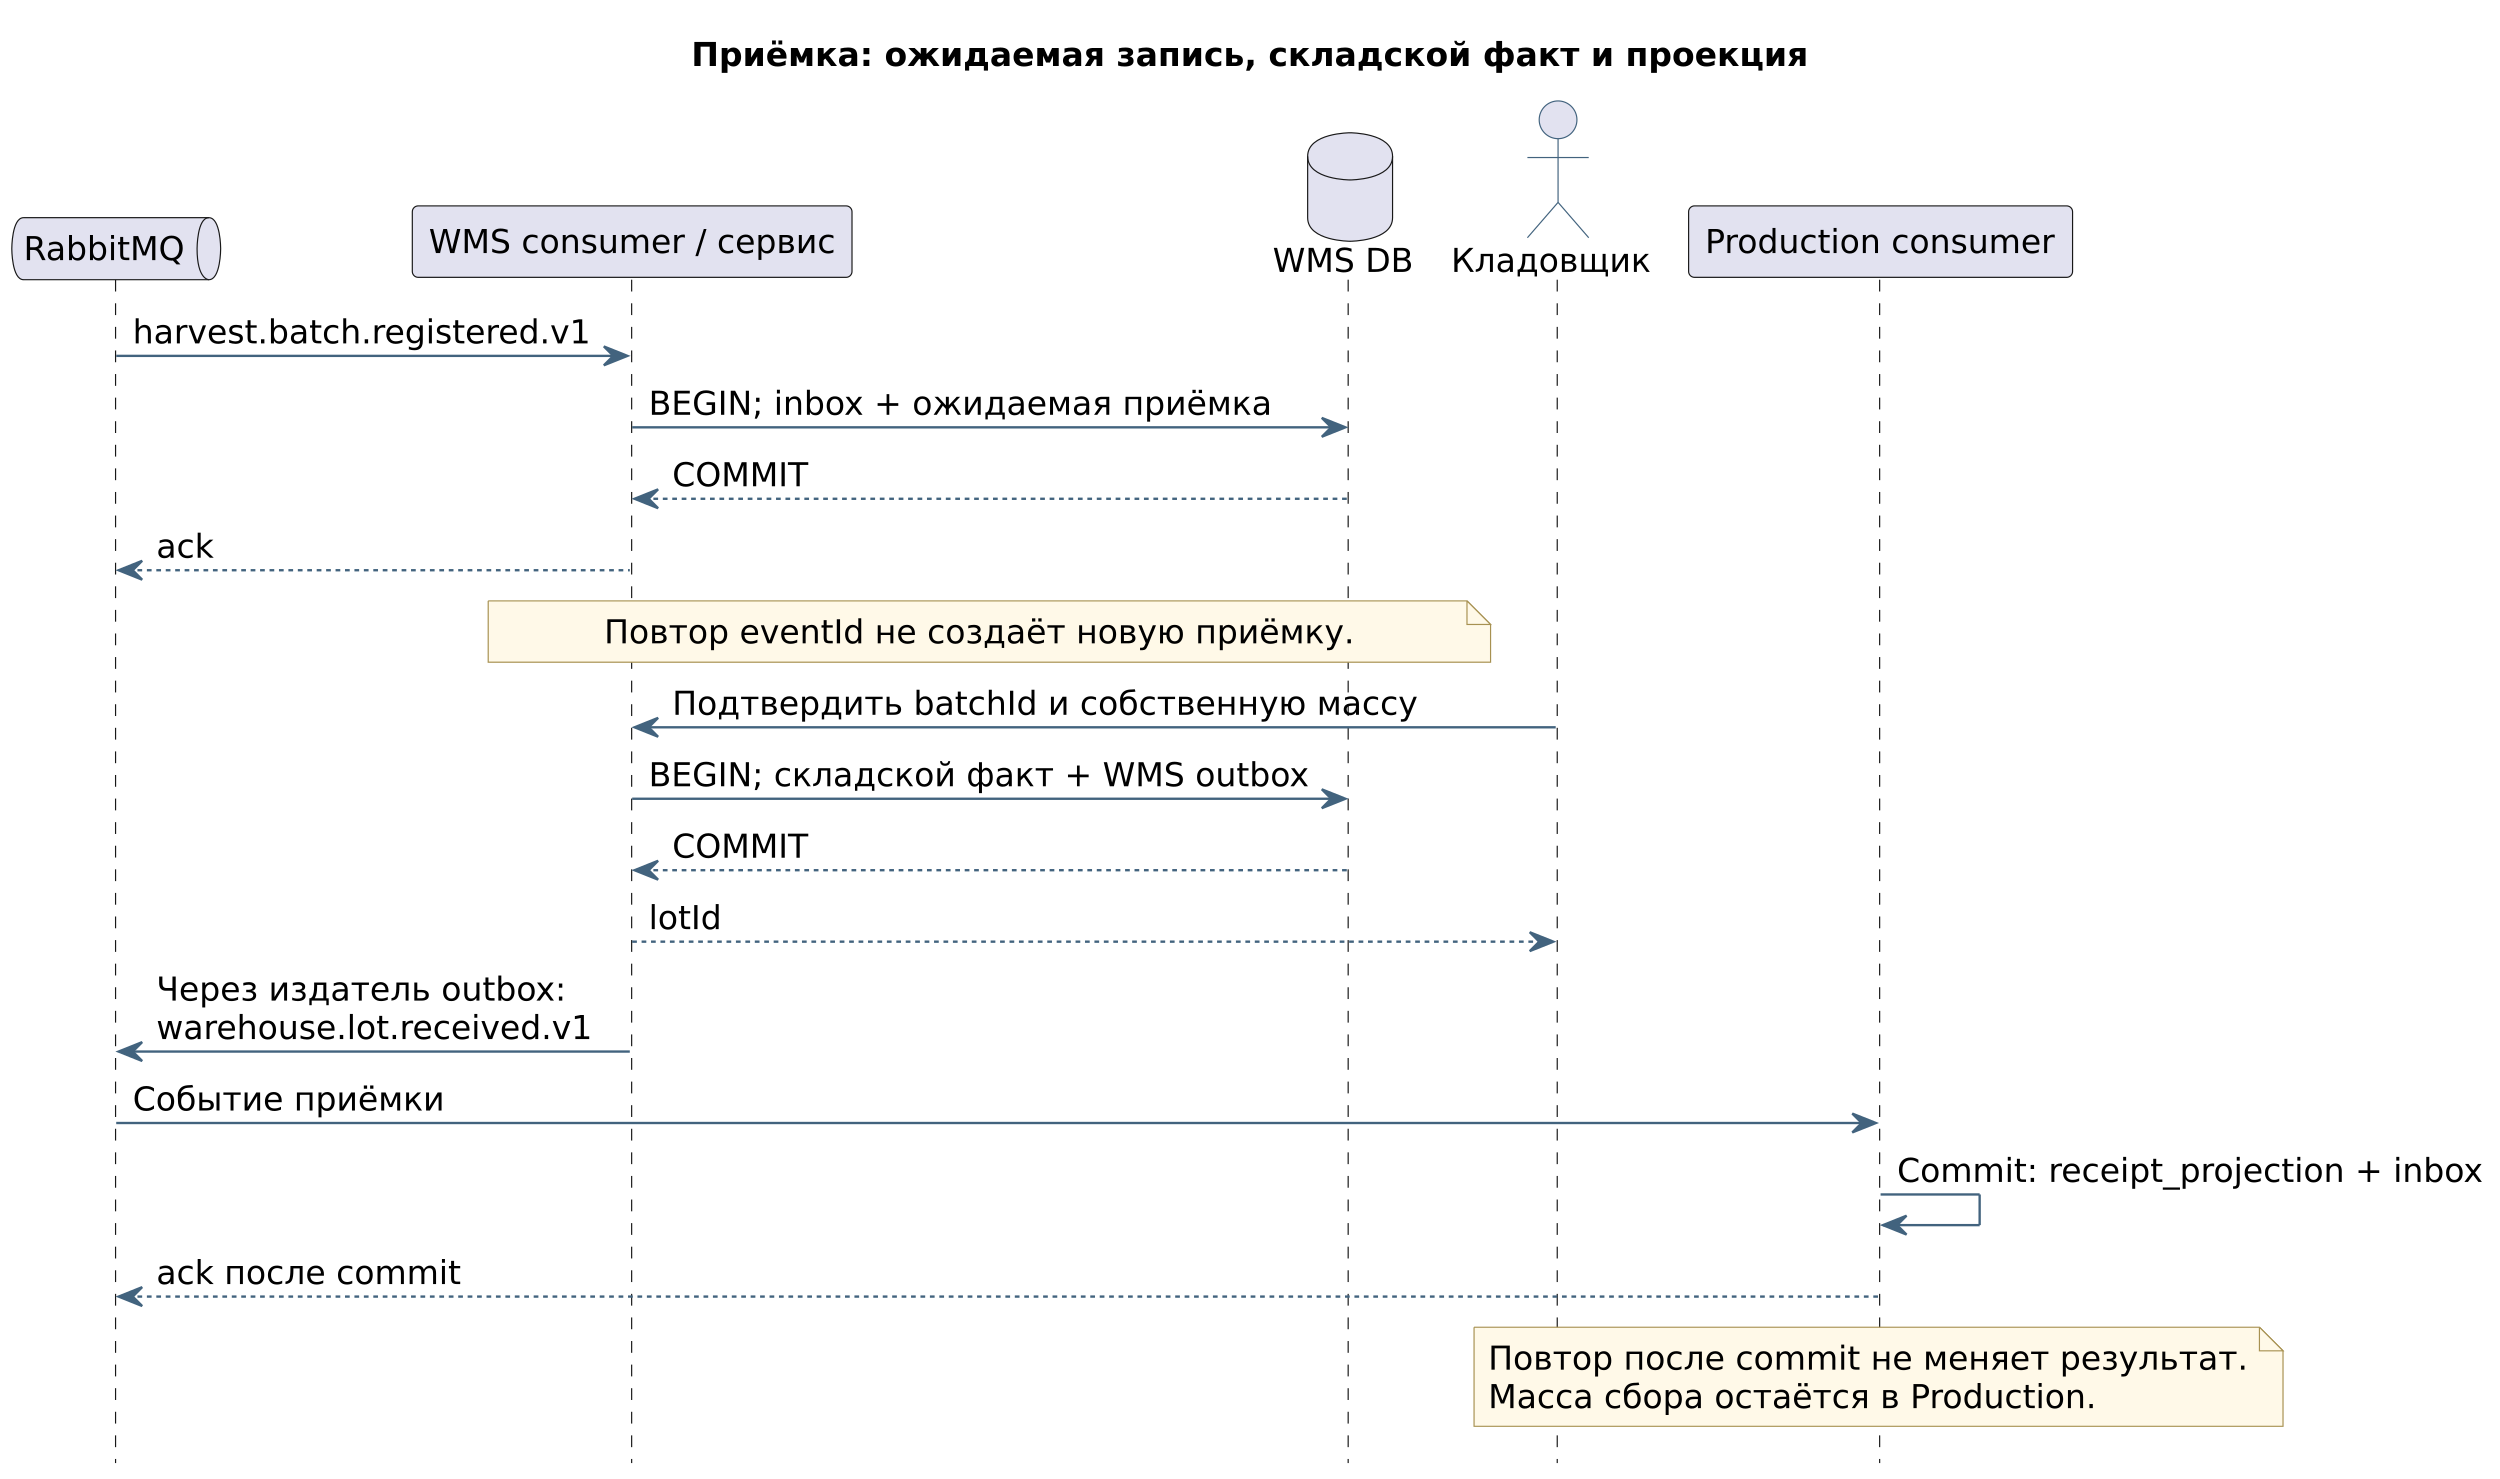
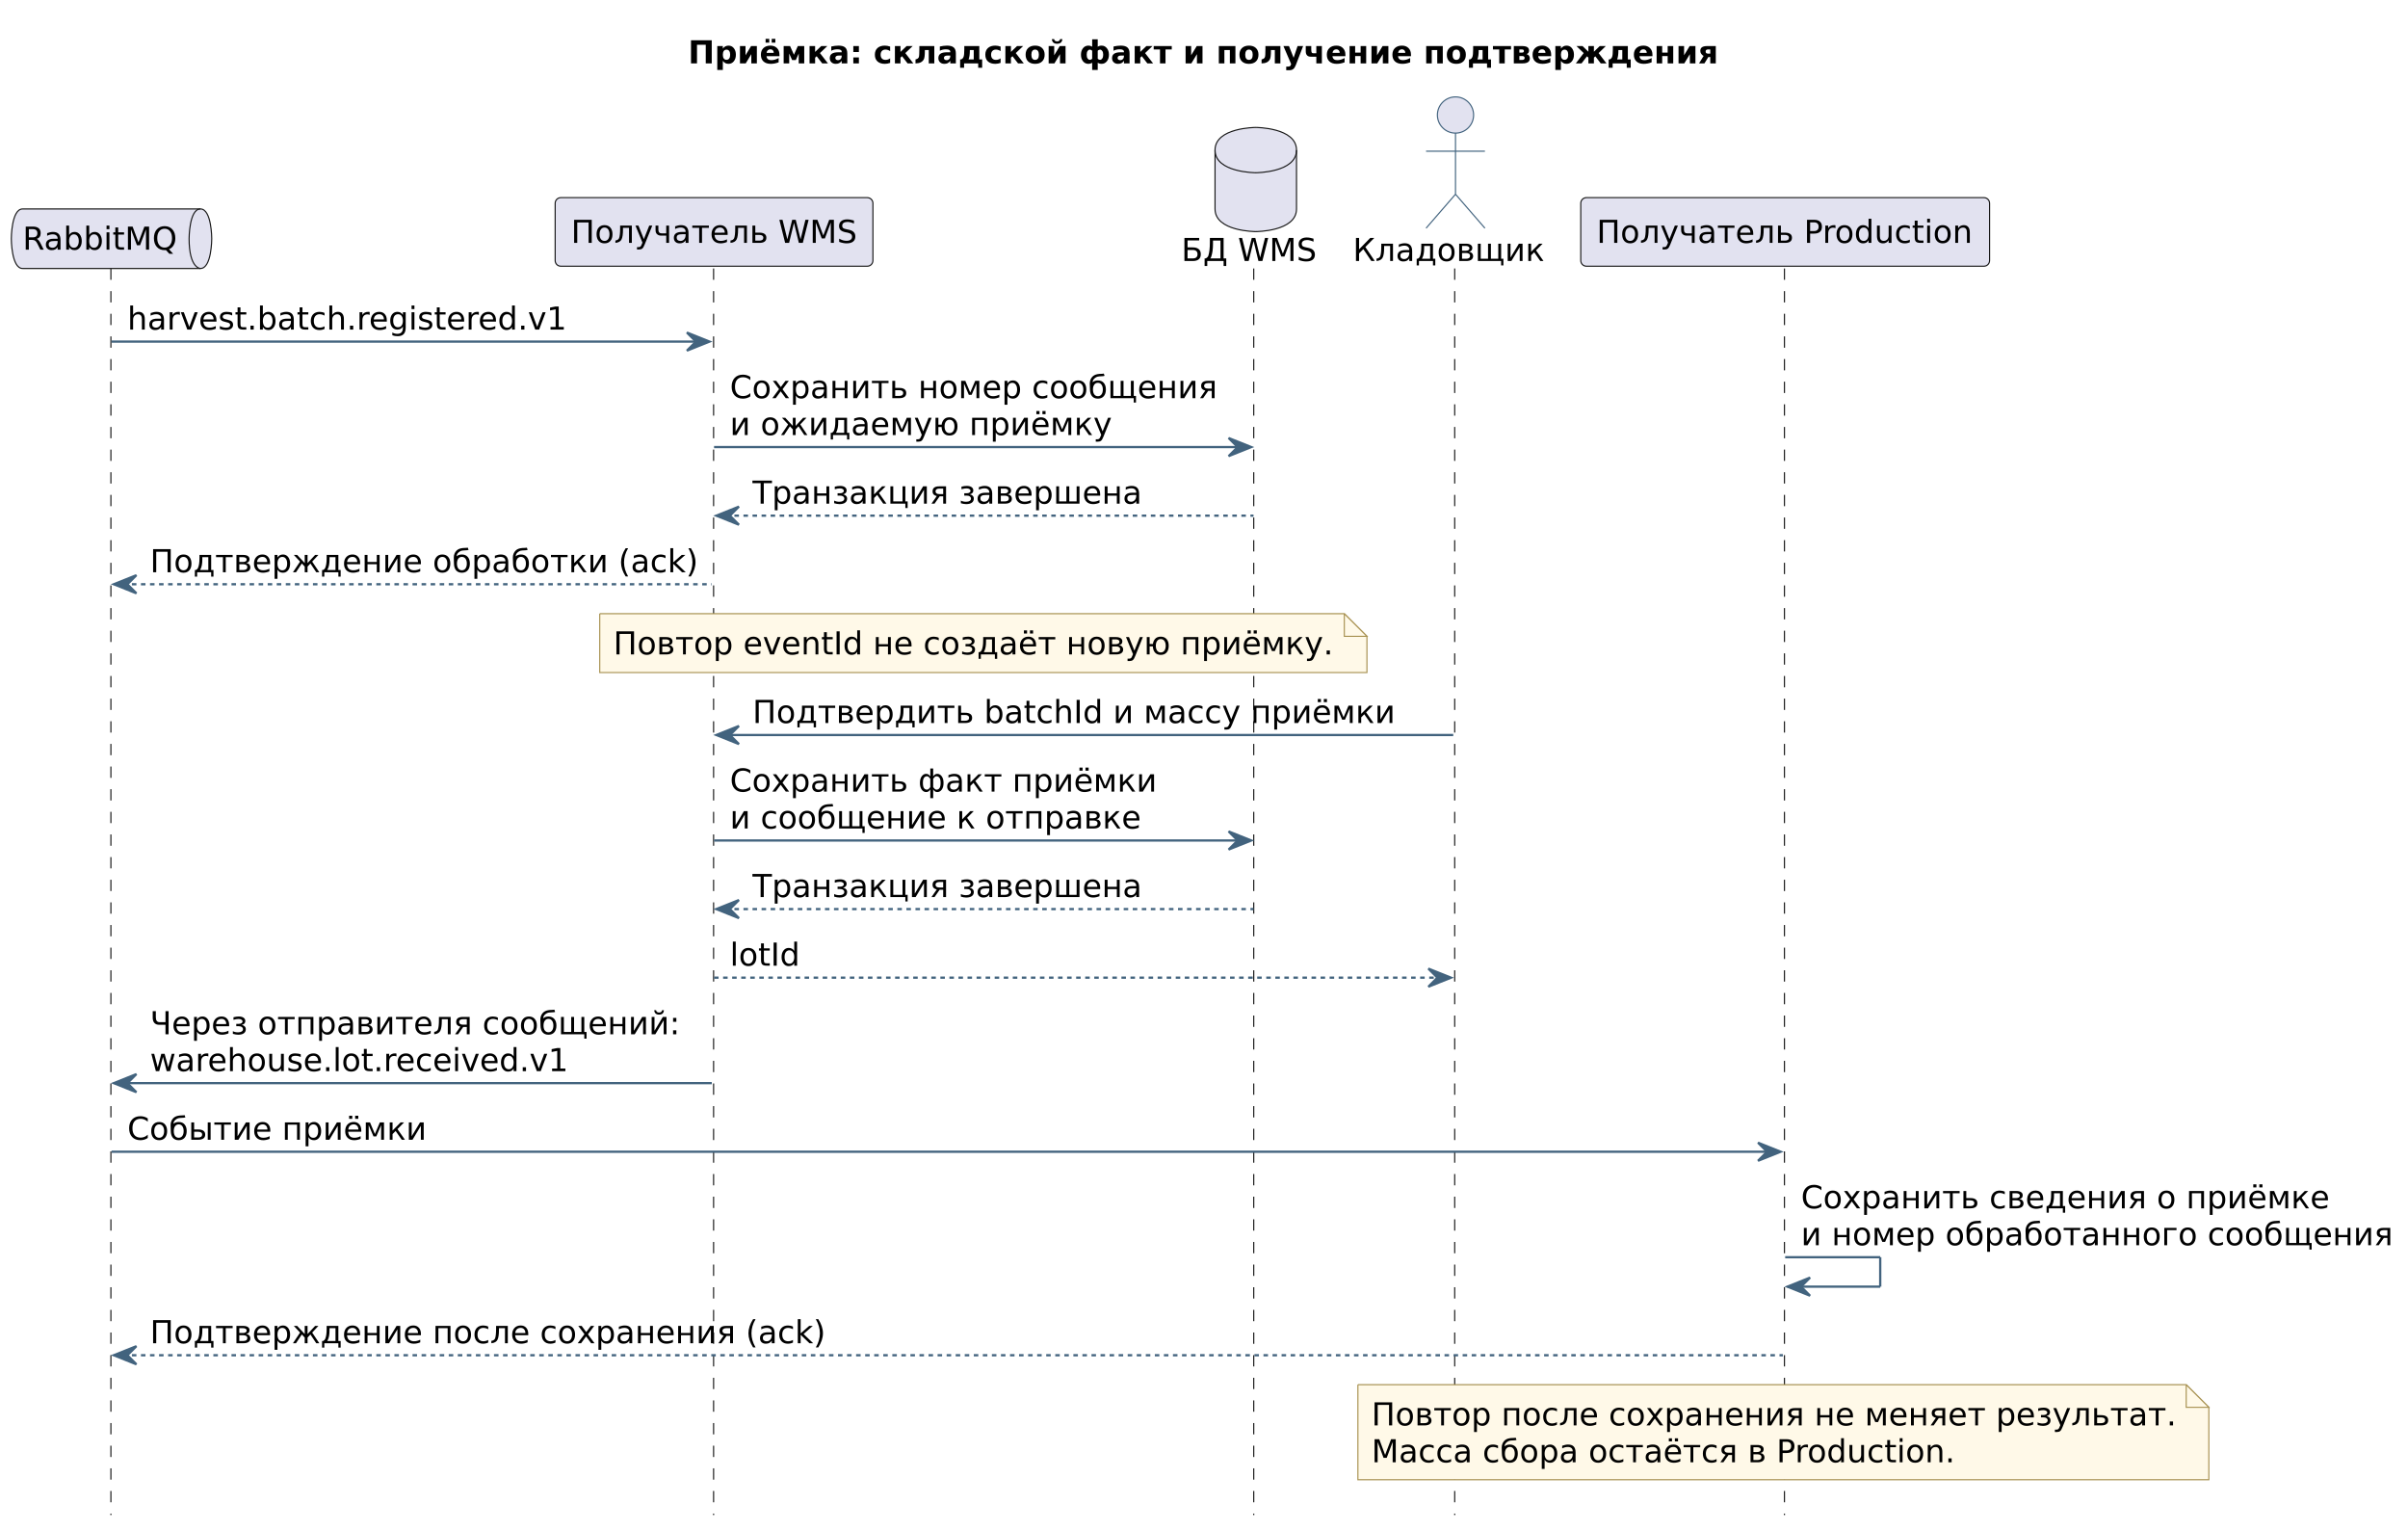
- <svg xmlns="http://www.w3.org/2000/svg" contentStyleType="text/css" data-diagram-type="SEQUENCE" height="627px" preserveAspectRatio="none" style="width:1060px;height:627px;background:#FFFFFF;" version="1.1" viewBox="0 0 1060 627" width="1060px" zoomAndPan="magnify">
+ <svg xmlns="http://www.w3.org/2000/svg" contentStyleType="text/css" data-diagram-type="SEQUENCE" height="676px" preserveAspectRatio="none" style="width:1064px;height:676px;background:#FFFFFF;" version="1.1" viewBox="0 0 1064 676" width="1064px" zoomAndPan="magnify">
  <defs />
  <g>
-     <text fill="#000000" font-family="DejaVu Sans" font-size="14" font-weight="bold" lengthAdjust="spacing" textLength="473.587" x="293.123" y="27.995">Приёмка: ожидаемая запись, складской факт и проекция</text>
+     <text fill="#000000" font-family="DejaVu Sans" font-size="14" font-weight="bold" lengthAdjust="spacing" textLength="455.253" x="304.05" y="27.995">Приёмка: складской факт и получение подтверждения</text>
    <g class="participant-lifeline" data-entity-uid="part1" data-qualified-name="MQ" id="part1-lifeline">
      <g>
-         <rect fill="#000000" fill-opacity="0" height="501.75" width="8" x="45.279" y="118.594" />
-         <line style="stroke:#181818;stroke-width:0.5;stroke-dasharray:5,5;" x1="49" x2="49" y1="118.594" y2="620.344" />
+         <rect fill="#000000" fill-opacity="0" height="550.641" width="8" x="45.279" y="118.594" />
+         <line style="stroke:#181818;stroke-width:0.5;stroke-dasharray:5,5;" x1="49" x2="49" y1="118.594" y2="669.234" />
      </g>
    </g>
    <g class="participant-lifeline" data-entity-uid="part2" data-qualified-name="WMS" id="part2-lifeline">
      <g>
-         <rect fill="#000000" fill-opacity="0" height="501.75" width="8" x="264.035" y="118.594" />
-         <line style="stroke:#181818;stroke-width:0.5;stroke-dasharray:5,5;" x1="267.82" x2="267.82" y1="118.594" y2="620.344" />
+         <rect fill="#000000" fill-opacity="0" height="550.641" width="8" x="311.51" y="118.594" />
+         <line style="stroke:#181818;stroke-width:0.5;stroke-dasharray:5,5;" x1="315.309" x2="315.309" y1="118.594" y2="669.234" />
      </g>
    </g>
    <g class="participant-lifeline" data-entity-uid="part3" data-qualified-name="WDB" id="part3-lifeline">
      <g>
-         <rect fill="#000000" fill-opacity="0" height="501.75" width="8" x="568.445" y="118.594" />
-         <line style="stroke:#181818;stroke-width:0.5;stroke-dasharray:5,5;" x1="571.623" x2="571.623" y1="118.594" y2="620.344" />
+         <rect fill="#000000" fill-opacity="0" height="550.641" width="8" x="550.876" y="118.594" />
+         <line style="stroke:#181818;stroke-width:0.5;stroke-dasharray:5,5;" x1="553.976" x2="553.976" y1="118.594" y2="669.234" />
      </g>
    </g>
    <g class="participant-lifeline" data-entity-uid="part4" data-qualified-name="User" id="part4-lifeline">
      <g>
-         <rect fill="#000000" fill-opacity="0" height="501.75" width="8" x="656.619" y="118.594" />
-         <line style="stroke:#181818;stroke-width:0.5;stroke-dasharray:5,5;" x1="660.267" x2="660.267" y1="118.594" y2="620.344" />
+         <rect fill="#000000" fill-opacity="0" height="550.641" width="8" x="639.129" y="118.594" />
+         <line style="stroke:#181818;stroke-width:0.5;stroke-dasharray:5,5;" x1="642.777" x2="642.777" y1="118.594" y2="669.234" />
      </g>
    </g>
    <g class="participant-lifeline" data-entity-uid="part5" data-qualified-name="PC" id="part5-lifeline">
      <g>
-         <rect fill="#000000" fill-opacity="0" height="501.75" width="8" x="793.37" y="118.594" />
-         <line style="stroke:#181818;stroke-width:0.5;stroke-dasharray:5,5;" x1="796.971" x2="796.971" y1="118.594" y2="620.344" />
+         <rect fill="#000000" fill-opacity="0" height="550.641" width="8" x="784.797" y="118.594" />
+         <line style="stroke:#181818;stroke-width:0.5;stroke-dasharray:5,5;" x1="788.481" x2="788.481" y1="118.594" y2="669.234" />
      </g>
    </g>
    <g class="participant participant-head" data-entity-uid="part1" data-qualified-name="MQ" id="part1-head">
      <path d="M10,92.297 L88.558,92.297 C93.558,92.297 93.558,105.445 93.558,105.445 C93.558,105.445 93.558,118.594 88.558,118.594 L10,118.594 C5,118.594 5,105.445 5,105.445 C5,105.445 5,92.297 10,92.297" fill="#E2E2F0" style="stroke:#181818;stroke-width:0.5;" />
      <path d="M88.558,92.297 C83.558,92.297 83.558,105.445 83.558,105.445 C83.558,118.594 88.558,118.594 88.558,118.594" fill="none" style="stroke:#181818;stroke-width:0.5;" />
      <text fill="#000000" font-family="DejaVu Sans" font-size="14" lengthAdjust="spacing" textLength="68.558" x="10" y="110.292">RabbitMQ</text>
    </g>
    <g class="participant participant-head" data-entity-uid="part2" data-qualified-name="WMS" id="part2-head">
-       <rect fill="#E2E2F0" height="30.297" rx="2.5" ry="2.5" style="stroke:#181818;stroke-width:0.5;" width="186.43" x="174.82" y="87.297" />
-       <text fill="#000000" font-family="DejaVu Sans" font-size="14" lengthAdjust="spacing" textLength="172.43" x="181.82" y="107.292">WMS consumer / сервис</text>
+       <rect fill="#E2E2F0" height="30.297" rx="2.5" ry="2.5" style="stroke:#181818;stroke-width:0.5;" width="140.403" x="245.309" y="87.297" />
+       <text fill="#000000" font-family="DejaVu Sans" font-size="14" lengthAdjust="spacing" textLength="126.403" x="252.309" y="107.292">Получатель WMS</text>
    </g>
    <g class="participant participant-head" data-entity-uid="part3" data-qualified-name="WDB" id="part3-head">
-       <text fill="#000000" font-family="DejaVu Sans" font-size="14" lengthAdjust="spacing" textLength="59.644" x="539.623" y="115.292">WMS DB</text>
-       <path d="M554.445,66.297 C554.445,56.297 572.445,56.297 572.445,56.297 C572.445,56.297 590.445,56.297 590.445,66.297 L590.445,92.297 C590.445,102.297 572.445,102.297 572.445,102.297 C572.445,102.297 554.445,102.297 554.445,92.297 L554.445,66.297" fill="#E2E2F0" style="stroke:#181818;stroke-width:0.5;" />
-       <path d="M554.445,66.297 C554.445,76.297 572.445,76.297 572.445,76.297 C572.445,76.297 590.445,76.297 590.445,66.297" fill="none" style="stroke:#181818;stroke-width:0.5;" />
+       <text fill="#000000" font-family="DejaVu Sans" font-size="14" lengthAdjust="spacing" textLength="59.801" x="521.976" y="115.292">БД WMS</text>
+       <path d="M536.876,66.297 C536.876,56.297 554.876,56.297 554.876,56.297 C554.876,56.297 572.876,56.297 572.876,66.297 L572.876,92.297 C572.876,102.297 554.876,102.297 554.876,102.297 C554.876,102.297 536.876,102.297 536.876,92.297 L536.876,66.297" fill="#E2E2F0" style="stroke:#181818;stroke-width:0.5;" />
+       <path d="M536.876,66.297 C536.876,76.297 554.876,76.297 554.876,76.297 C554.876,76.297 572.876,76.297 572.876,66.297" fill="none" style="stroke:#181818;stroke-width:0.5;" />
    </g>
    <g class="participant participant-head" data-entity-uid="part4" data-qualified-name="User" id="part4-head">
-       <text fill="#000000" font-family="DejaVu Sans" font-size="14" lengthAdjust="spacing" textLength="84.704" x="615.267" y="115.292">Кладовщик</text>
-       <ellipse cx="660.619" cy="50.797" fill="#E2E2F0" rx="8" ry="8" style="stroke:#42637E;stroke-width:0.5;" />
-       <path d="M660.619,58.797 L660.619,85.797 M647.619,66.797 L673.619,66.797 M660.619,85.797 L647.619,100.797 M660.619,85.797 L673.619,100.797" fill="none" style="stroke:#42637E;stroke-width:0.5;" />
+       <text fill="#000000" font-family="DejaVu Sans" font-size="14" lengthAdjust="spacing" textLength="84.704" x="597.777" y="115.292">Кладовщик</text>
+       <ellipse cx="643.129" cy="50.797" fill="#E2E2F0" rx="8" ry="8" style="stroke:#42637E;stroke-width:0.5;" />
+       <path d="M643.129,58.797 L643.129,85.797 M630.129,66.797 L656.129,66.797 M643.129,85.797 L630.129,100.797 M643.129,85.797 L656.129,100.797" fill="none" style="stroke:#42637E;stroke-width:0.5;" />
    </g>
    <g class="participant participant-head" data-entity-uid="part5" data-qualified-name="PC" id="part5-head">
-       <rect fill="#E2E2F0" height="30.297" rx="2.5" ry="2.5" style="stroke:#181818;stroke-width:0.5;" width="162.798" x="715.971" y="87.297" />
-       <text fill="#000000" font-family="DejaVu Sans" font-size="14" lengthAdjust="spacing" textLength="148.798" x="722.971" y="107.292">Production consumer</text>
+       <rect fill="#E2E2F0" height="30.297" rx="2.5" ry="2.5" style="stroke:#181818;stroke-width:0.5;" width="180.633" x="698.481" y="87.297" />
+       <text fill="#000000" font-family="DejaVu Sans" font-size="14" lengthAdjust="spacing" textLength="166.633" x="705.481" y="107.292">Получатель Production</text>
    </g>
    <g class="message" data-entity-1="part1" data-entity-2="part2" id="msg1">
-       <polygon fill="#42637E" points="256.035,146.891,266.035,150.891,256.035,154.891,260.035,150.891" style="stroke:#42637E;stroke-width:1;" />
-       <line style="stroke:#42637E;stroke-width:1;" x1="49.279" x2="262.035" y1="150.891" y2="150.891" />
+       <polygon fill="#42637E" points="303.51,146.891,313.51,150.891,303.51,154.891,307.51,150.891" style="stroke:#42637E;stroke-width:1;" />
+       <line style="stroke:#42637E;stroke-width:1;" x1="49.279" x2="309.51" y1="150.891" y2="150.891" />
      <text fill="#000000" font-family="DejaVu Sans" font-size="14" lengthAdjust="spacing" textLength="194.756" x="56.279" y="145.589">harvest.batch.registered.v1</text>
    </g>
    <g class="message" data-entity-1="part2" data-entity-2="part3" id="msg2">
-       <polygon fill="#42637E" points="560.445,177.188,570.445,181.188,560.445,185.188,564.445,181.188" style="stroke:#42637E;stroke-width:1;" />
-       <line style="stroke:#42637E;stroke-width:1;" x1="268.035" x2="566.445" y1="181.188" y2="181.188" />
-       <text fill="#000000" font-family="DejaVu Sans" font-size="14" lengthAdjust="spacing" textLength="264.708" x="275.035" y="175.886">BEGIN; inbox + ожидаемая приёмка</text>
+       <polygon fill="#42637E" points="542.876,193.484,552.876,197.484,542.876,201.484,546.876,197.484" style="stroke:#42637E;stroke-width:1;" />
+       <line style="stroke:#42637E;stroke-width:1;" x1="315.51" x2="548.876" y1="197.484" y2="197.484" />
+       <text fill="#000000" font-family="DejaVu Sans" font-size="14" lengthAdjust="spacing" textLength="215.366" x="322.51" y="175.886">Сохранить номер сообщения</text>
+       <text fill="#000000" font-family="DejaVu Sans" font-size="14" lengthAdjust="spacing" textLength="168.834" x="322.51" y="192.183">и ожидаемую приёмку</text>
    </g>
    <g class="message" data-entity-1="part3" data-entity-2="part2" id="msg3">
-       <polygon fill="#42637E" points="279.035,207.484,269.035,211.484,279.035,215.484,275.035,211.484" style="stroke:#42637E;stroke-width:1;" />
-       <line style="stroke:#42637E;stroke-width:1;stroke-dasharray:2,2;" x1="273.035" x2="571.445" y1="211.484" y2="211.484" />
-       <text fill="#000000" font-family="DejaVu Sans" font-size="14" lengthAdjust="spacing" textLength="57.634" x="285.035" y="206.183">COMMIT</text>
+       <polygon fill="#42637E" points="326.51,223.781,316.51,227.781,326.51,231.781,322.51,227.781" style="stroke:#42637E;stroke-width:1;" />
+       <line style="stroke:#42637E;stroke-width:1;stroke-dasharray:2,2;" x1="320.51" x2="553.876" y1="227.781" y2="227.781" />
+       <text fill="#000000" font-family="DejaVu Sans" font-size="14" lengthAdjust="spacing" textLength="172.081" x="332.51" y="222.48">Транзакция завершена</text>
    </g>
    <g class="message" data-entity-1="part2" data-entity-2="part1" id="msg4">
-       <polygon fill="#42637E" points="60.279,237.781,50.279,241.781,60.279,245.781,56.279,241.781" style="stroke:#42637E;stroke-width:1;" />
-       <line style="stroke:#42637E;stroke-width:1;stroke-dasharray:2,2;" x1="54.279" x2="267.035" y1="241.781" y2="241.781" />
-       <text fill="#000000" font-family="DejaVu Sans" font-size="14" lengthAdjust="spacing" textLength="24.384" x="66.279" y="236.48">ack</text>
+       <polygon fill="#42637E" points="60.279,254.078,50.279,258.078,60.279,262.078,56.279,258.078" style="stroke:#42637E;stroke-width:1;" />
+       <line style="stroke:#42637E;stroke-width:1;stroke-dasharray:2,2;" x1="54.279" x2="314.51" y1="258.078" y2="258.078" />
+       <text fill="#000000" font-family="DejaVu Sans" font-size="14" lengthAdjust="spacing" textLength="242.231" x="66.279" y="252.776">Подтверждение обработки (ack)</text>
    </g>
-     <path d="M207,254.781 L207,280.781 L632,280.781 L632,264.781 L622,254.781 L207,254.781" fill="#FFF9E8" style="stroke:#A79151;stroke-width:0.5;" />
-     <path d="M622,254.781 L622,264.781 L632,264.781 L622,254.781" fill="#FFF9E8" style="stroke:#A79151;stroke-width:0.5;" />
-     <text fill="#000000" font-family="DejaVu Sans" font-size="14" lengthAdjust="spacing" textLength="318.138" x="256.154" y="272.776">Повтор eventId не создаёт новую приёмку.</text>
+     <path d="M265,271.078 L265,297.078 L604,297.078 L604,281.078 L594,271.078 L265,271.078" fill="#FFF9E8" style="stroke:#A79151;stroke-width:0.5;" />
+     <path d="M594,271.078 L594,281.078 L604,281.078 L594,271.078" fill="#FFF9E8" style="stroke:#A79151;stroke-width:0.5;" />
+     <text fill="#000000" font-family="DejaVu Sans" font-size="14" lengthAdjust="spacing" textLength="318.138" x="271" y="289.073">Повтор eventId не создаёт новую приёмку.</text>
    <g class="message" data-entity-1="part4" data-entity-2="part2" id="msg5">
-       <polygon fill="#42637E" points="279.035,304.375,269.035,308.375,279.035,312.375,275.035,308.375" style="stroke:#42637E;stroke-width:1;" />
-       <line style="stroke:#42637E;stroke-width:1;" x1="273.035" x2="659.619" y1="308.375" y2="308.375" />
-       <text fill="#000000" font-family="DejaVu Sans" font-size="14" lengthAdjust="spacing" textLength="316.114" x="285.035" y="303.073">Подтвердить batchId и собственную массу</text>
+       <polygon fill="#42637E" points="326.51,320.672,316.51,324.672,326.51,328.672,322.51,324.672" style="stroke:#42637E;stroke-width:1;" />
+       <line style="stroke:#42637E;stroke-width:1;" x1="320.51" x2="642.129" y1="324.672" y2="324.672" />
+       <text fill="#000000" font-family="DejaVu Sans" font-size="14" lengthAdjust="spacing" textLength="283.992" x="332.51" y="319.37">Подтвердить batchId и массу приёмки</text>
    </g>
    <g class="message" data-entity-1="part2" data-entity-2="part3" id="msg6">
-       <polygon fill="#42637E" points="560.445,334.672,570.445,338.672,560.445,342.672,564.445,338.672" style="stroke:#42637E;stroke-width:1;" />
-       <line style="stroke:#42637E;stroke-width:1;" x1="268.035" x2="566.445" y1="338.672" y2="338.672" />
-       <text fill="#000000" font-family="DejaVu Sans" font-size="14" lengthAdjust="spacing" textLength="280.41" x="275.035" y="333.37">BEGIN; складской факт + WMS outbox</text>
+       <polygon fill="#42637E" points="542.876,367.266,552.876,371.266,542.876,375.266,546.876,371.266" style="stroke:#42637E;stroke-width:1;" />
+       <line style="stroke:#42637E;stroke-width:1;" x1="315.51" x2="548.876" y1="371.266" y2="371.266" />
+       <text fill="#000000" font-family="DejaVu Sans" font-size="14" lengthAdjust="spacing" textLength="188.679" x="322.51" y="349.667">Сохранить факт приёмки</text>
+       <text fill="#000000" font-family="DejaVu Sans" font-size="14" lengthAdjust="spacing" textLength="181.692" x="322.51" y="365.964">и сообщение к отправке</text>
    </g>
    <g class="message" data-entity-1="part3" data-entity-2="part2" id="msg7">
-       <polygon fill="#42637E" points="279.035,364.969,269.035,368.969,279.035,372.969,275.035,368.969" style="stroke:#42637E;stroke-width:1;" />
-       <line style="stroke:#42637E;stroke-width:1;stroke-dasharray:2,2;" x1="273.035" x2="571.445" y1="368.969" y2="368.969" />
-       <text fill="#000000" font-family="DejaVu Sans" font-size="14" lengthAdjust="spacing" textLength="57.634" x="285.035" y="363.667">COMMIT</text>
+       <polygon fill="#42637E" points="326.51,397.562,316.51,401.562,326.51,405.562,322.51,401.562" style="stroke:#42637E;stroke-width:1;" />
+       <line style="stroke:#42637E;stroke-width:1;stroke-dasharray:2,2;" x1="320.51" x2="553.876" y1="401.562" y2="401.562" />
+       <text fill="#000000" font-family="DejaVu Sans" font-size="14" lengthAdjust="spacing" textLength="172.081" x="332.51" y="396.261">Транзакция завершена</text>
    </g>
    <g class="message" data-entity-1="part2" data-entity-2="part4" id="msg8">
-       <polygon fill="#42637E" points="648.619,395.266,658.619,399.266,648.619,403.266,652.619,399.266" style="stroke:#42637E;stroke-width:1;" />
-       <line style="stroke:#42637E;stroke-width:1;stroke-dasharray:2,2;" x1="268.035" x2="654.619" y1="399.266" y2="399.266" />
-       <text fill="#000000" font-family="DejaVu Sans" font-size="14" lengthAdjust="spacing" textLength="30.96" x="275.035" y="393.964">lotId</text>
+       <polygon fill="#42637E" points="631.129,427.859,641.129,431.859,631.129,435.859,635.129,431.859" style="stroke:#42637E;stroke-width:1;" />
+       <line style="stroke:#42637E;stroke-width:1;stroke-dasharray:2,2;" x1="315.51" x2="637.129" y1="431.859" y2="431.859" />
+       <text fill="#000000" font-family="DejaVu Sans" font-size="14" lengthAdjust="spacing" textLength="30.96" x="322.51" y="426.558">lotId</text>
    </g>
    <g class="message" data-entity-1="part2" data-entity-2="part1" id="msg9">
-       <polygon fill="#42637E" points="60.279,441.859,50.279,445.859,60.279,449.859,56.279,445.859" style="stroke:#42637E;stroke-width:1;" />
-       <line style="stroke:#42637E;stroke-width:1;" x1="54.279" x2="267.035" y1="445.859" y2="445.859" />
-       <text fill="#000000" font-family="DejaVu Sans" font-size="14" lengthAdjust="spacing" textLength="174.207" x="66.279" y="424.261">Через издатель outbox:</text>
-       <text fill="#000000" font-family="DejaVu Sans" font-size="14" lengthAdjust="spacing" textLength="185.459" x="66.279" y="440.558">warehouse.lot.received.v1</text>
+       <polygon fill="#42637E" points="60.279,474.453,50.279,478.453,60.279,482.453,56.279,478.453" style="stroke:#42637E;stroke-width:1;" />
+       <line style="stroke:#42637E;stroke-width:1;" x1="54.279" x2="314.51" y1="478.453" y2="478.453" />
+       <text fill="#000000" font-family="DejaVu Sans" font-size="14" lengthAdjust="spacing" textLength="234.213" x="66.279" y="456.854">Через отправителя сообщений:</text>
+       <text fill="#000000" font-family="DejaVu Sans" font-size="14" lengthAdjust="spacing" textLength="185.459" x="66.279" y="473.151">warehouse.lot.received.v1</text>
    </g>
    <g class="message" data-entity-1="part1" data-entity-2="part5" id="msg10">
-       <polygon fill="#42637E" points="785.37,472.156,795.37,476.156,785.37,480.156,789.37,476.156" style="stroke:#42637E;stroke-width:1;" />
-       <line style="stroke:#42637E;stroke-width:1;" x1="49.279" x2="791.37" y1="476.156" y2="476.156" />
-       <text fill="#000000" font-family="DejaVu Sans" font-size="14" lengthAdjust="spacing" textLength="132.214" x="56.279" y="470.854">Событие приёмки</text>
+       <polygon fill="#42637E" points="776.797,504.75,786.797,508.75,776.797,512.75,780.797,508.75" style="stroke:#42637E;stroke-width:1;" />
+       <line style="stroke:#42637E;stroke-width:1;" x1="49.279" x2="782.797" y1="508.75" y2="508.75" />
+       <text fill="#000000" font-family="DejaVu Sans" font-size="14" lengthAdjust="spacing" textLength="132.214" x="56.279" y="503.448">Событие приёмки</text>
    </g>
    <g class="message" data-entity-1="part5" data-entity-2="part5" id="msg11">
-       <line style="stroke:#42637E;stroke-width:1;" x1="797.37" x2="839.37" y1="506.453" y2="506.453" />
-       <line style="stroke:#42637E;stroke-width:1;" x1="839.37" x2="839.37" y1="506.453" y2="519.453" />
-       <line style="stroke:#42637E;stroke-width:1;" x1="798.37" x2="839.37" y1="519.453" y2="519.453" />
-       <polygon fill="#42637E" points="808.37,515.453,798.37,519.453,808.37,523.453,804.37,519.453" style="stroke:#42637E;stroke-width:1;" />
-       <text fill="#000000" font-family="DejaVu Sans" font-size="14" lengthAdjust="spacing" textLength="249.464" x="804.37" y="501.151">Commit: receipt_projection + inbox</text>
+       <line style="stroke:#42637E;stroke-width:1;" x1="788.797" x2="830.797" y1="555.344" y2="555.344" />
+       <line style="stroke:#42637E;stroke-width:1;" x1="830.797" x2="830.797" y1="555.344" y2="568.344" />
+       <line style="stroke:#42637E;stroke-width:1;" x1="789.797" x2="830.797" y1="568.344" y2="568.344" />
+       <polygon fill="#42637E" points="799.797,564.344,789.797,568.344,799.797,572.344,795.797,568.344" style="stroke:#42637E;stroke-width:1;" />
+       <text fill="#000000" font-family="DejaVu Sans" font-size="14" lengthAdjust="spacing" textLength="233.577" x="795.797" y="533.745">Сохранить сведения о приёмке</text>
+       <text fill="#000000" font-family="DejaVu Sans" font-size="14" lengthAdjust="spacing" textLength="261.557" x="795.797" y="550.042">и номер обработанного сообщения</text>
    </g>
    <g class="message" data-entity-1="part5" data-entity-2="part1" id="msg12">
-       <polygon fill="#42637E" points="60.279,545.75,50.279,549.75,60.279,553.75,56.279,549.75" style="stroke:#42637E;stroke-width:1;" />
-       <line style="stroke:#42637E;stroke-width:1;stroke-dasharray:2,2;" x1="54.279" x2="796.37" y1="549.75" y2="549.75" />
-       <text fill="#000000" font-family="DejaVu Sans" font-size="14" lengthAdjust="spacing" textLength="129.179" x="66.279" y="544.448">ack после commit</text>
+       <polygon fill="#42637E" points="60.279,594.641,50.279,598.641,60.279,602.641,56.279,598.641" style="stroke:#42637E;stroke-width:1;" />
+       <line style="stroke:#42637E;stroke-width:1;stroke-dasharray:2,2;" x1="54.279" x2="787.797" y1="598.641" y2="598.641" />
+       <text fill="#000000" font-family="DejaVu Sans" font-size="14" lengthAdjust="spacing" textLength="298.539" x="66.279" y="593.339">Подтверждение после сохранения (ack)</text>
    </g>
-     <path d="M625,562.75 L625,604.75 L968,604.75 L968,572.75 L958,562.75 L625,562.75" fill="#FFF9E8" style="stroke:#A79151;stroke-width:0.5;" />
-     <path d="M958,562.75 L958,572.75 L968,572.75 L958,562.75" fill="#FFF9E8" style="stroke:#A79151;stroke-width:0.5;" />
-     <text fill="#000000" font-family="DejaVu Sans" font-size="14" lengthAdjust="spacing" textLength="322.15" x="631" y="580.745">Повтор после commit не меняет результат.</text>
-     <text fill="#000000" font-family="DejaVu Sans" font-size="14" lengthAdjust="spacing" textLength="258.419" x="631" y="597.042">Масса сбора остаётся в Production.</text>
+     <path d="M600,611.641 L600,653.641 L976,653.641 L976,621.641 L966,611.641 L600,611.641" fill="#FFF9E8" style="stroke:#A79151;stroke-width:0.5;" />
+     <path d="M966,611.641 L966,621.641 L976,621.641 L966,611.641" fill="#FFF9E8" style="stroke:#A79151;stroke-width:0.5;" />
+     <text fill="#000000" font-family="DejaVu Sans" font-size="14" lengthAdjust="spacing" textLength="355.688" x="606" y="629.636">Повтор после сохранения не меняет результат.</text>
+     <text fill="#000000" font-family="DejaVu Sans" font-size="14" lengthAdjust="spacing" textLength="258.419" x="606" y="645.933">Масса сбора остаётся в Production.</text>
  </g>
</svg>
